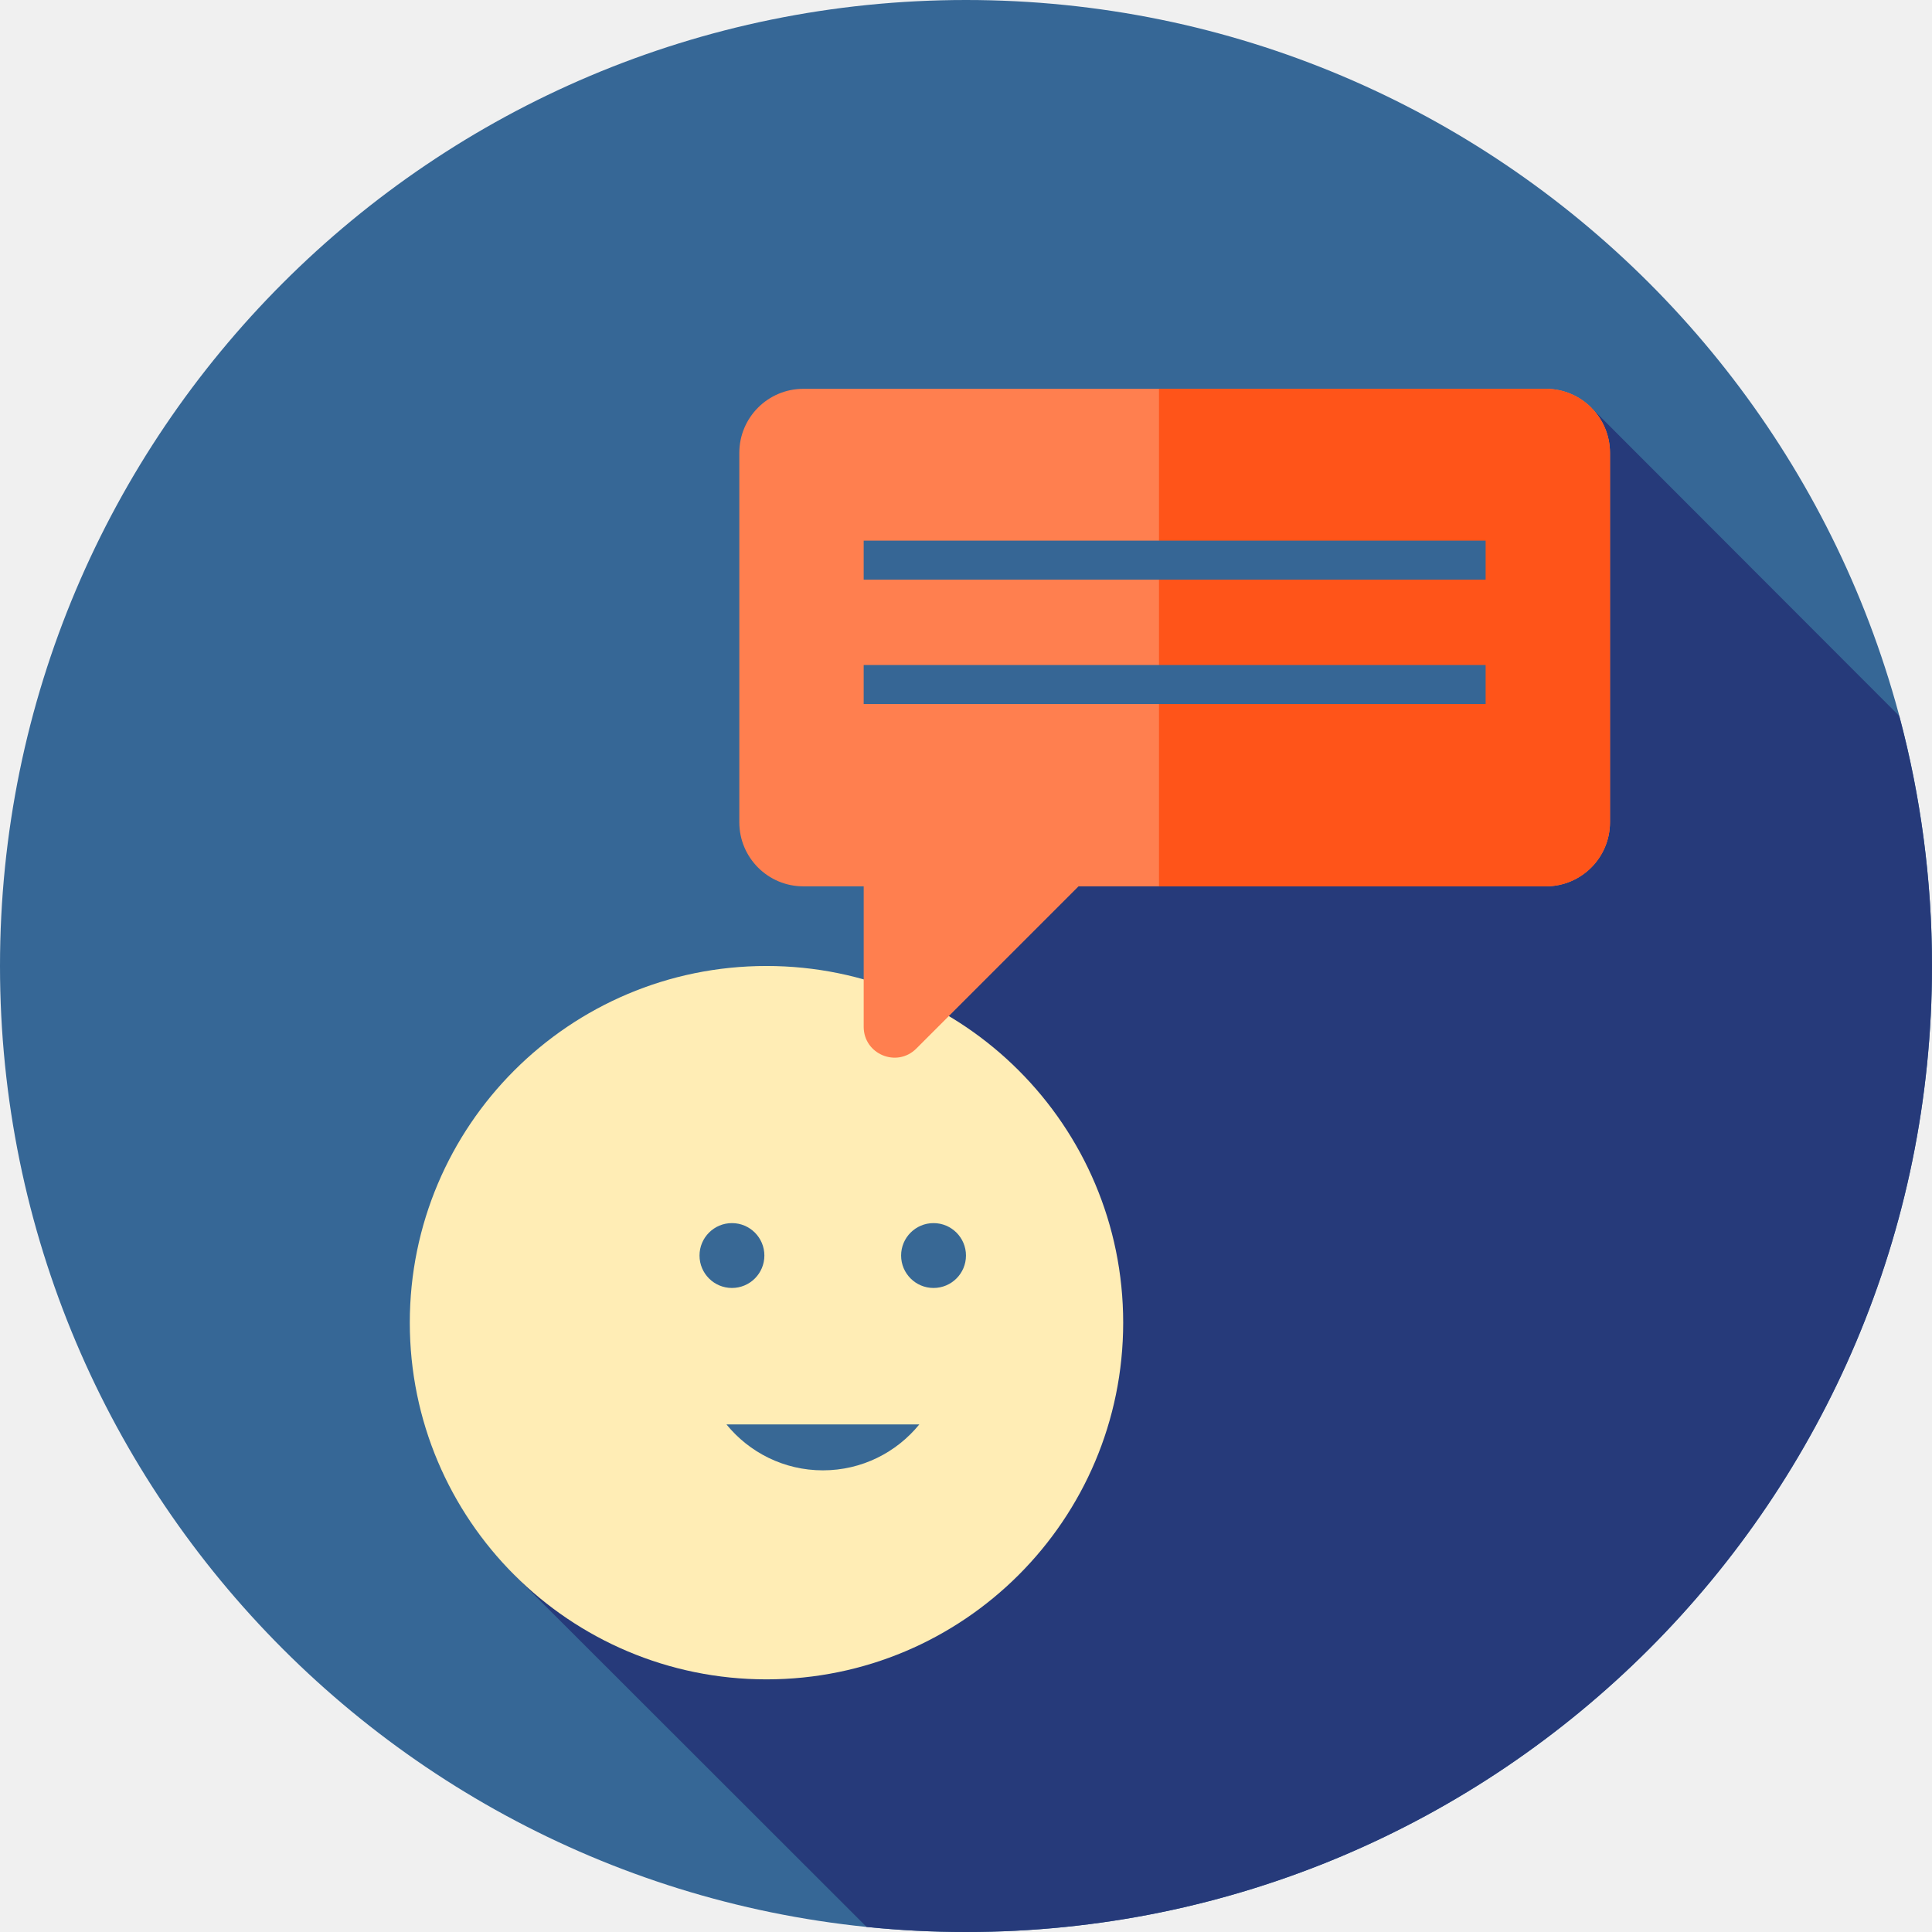
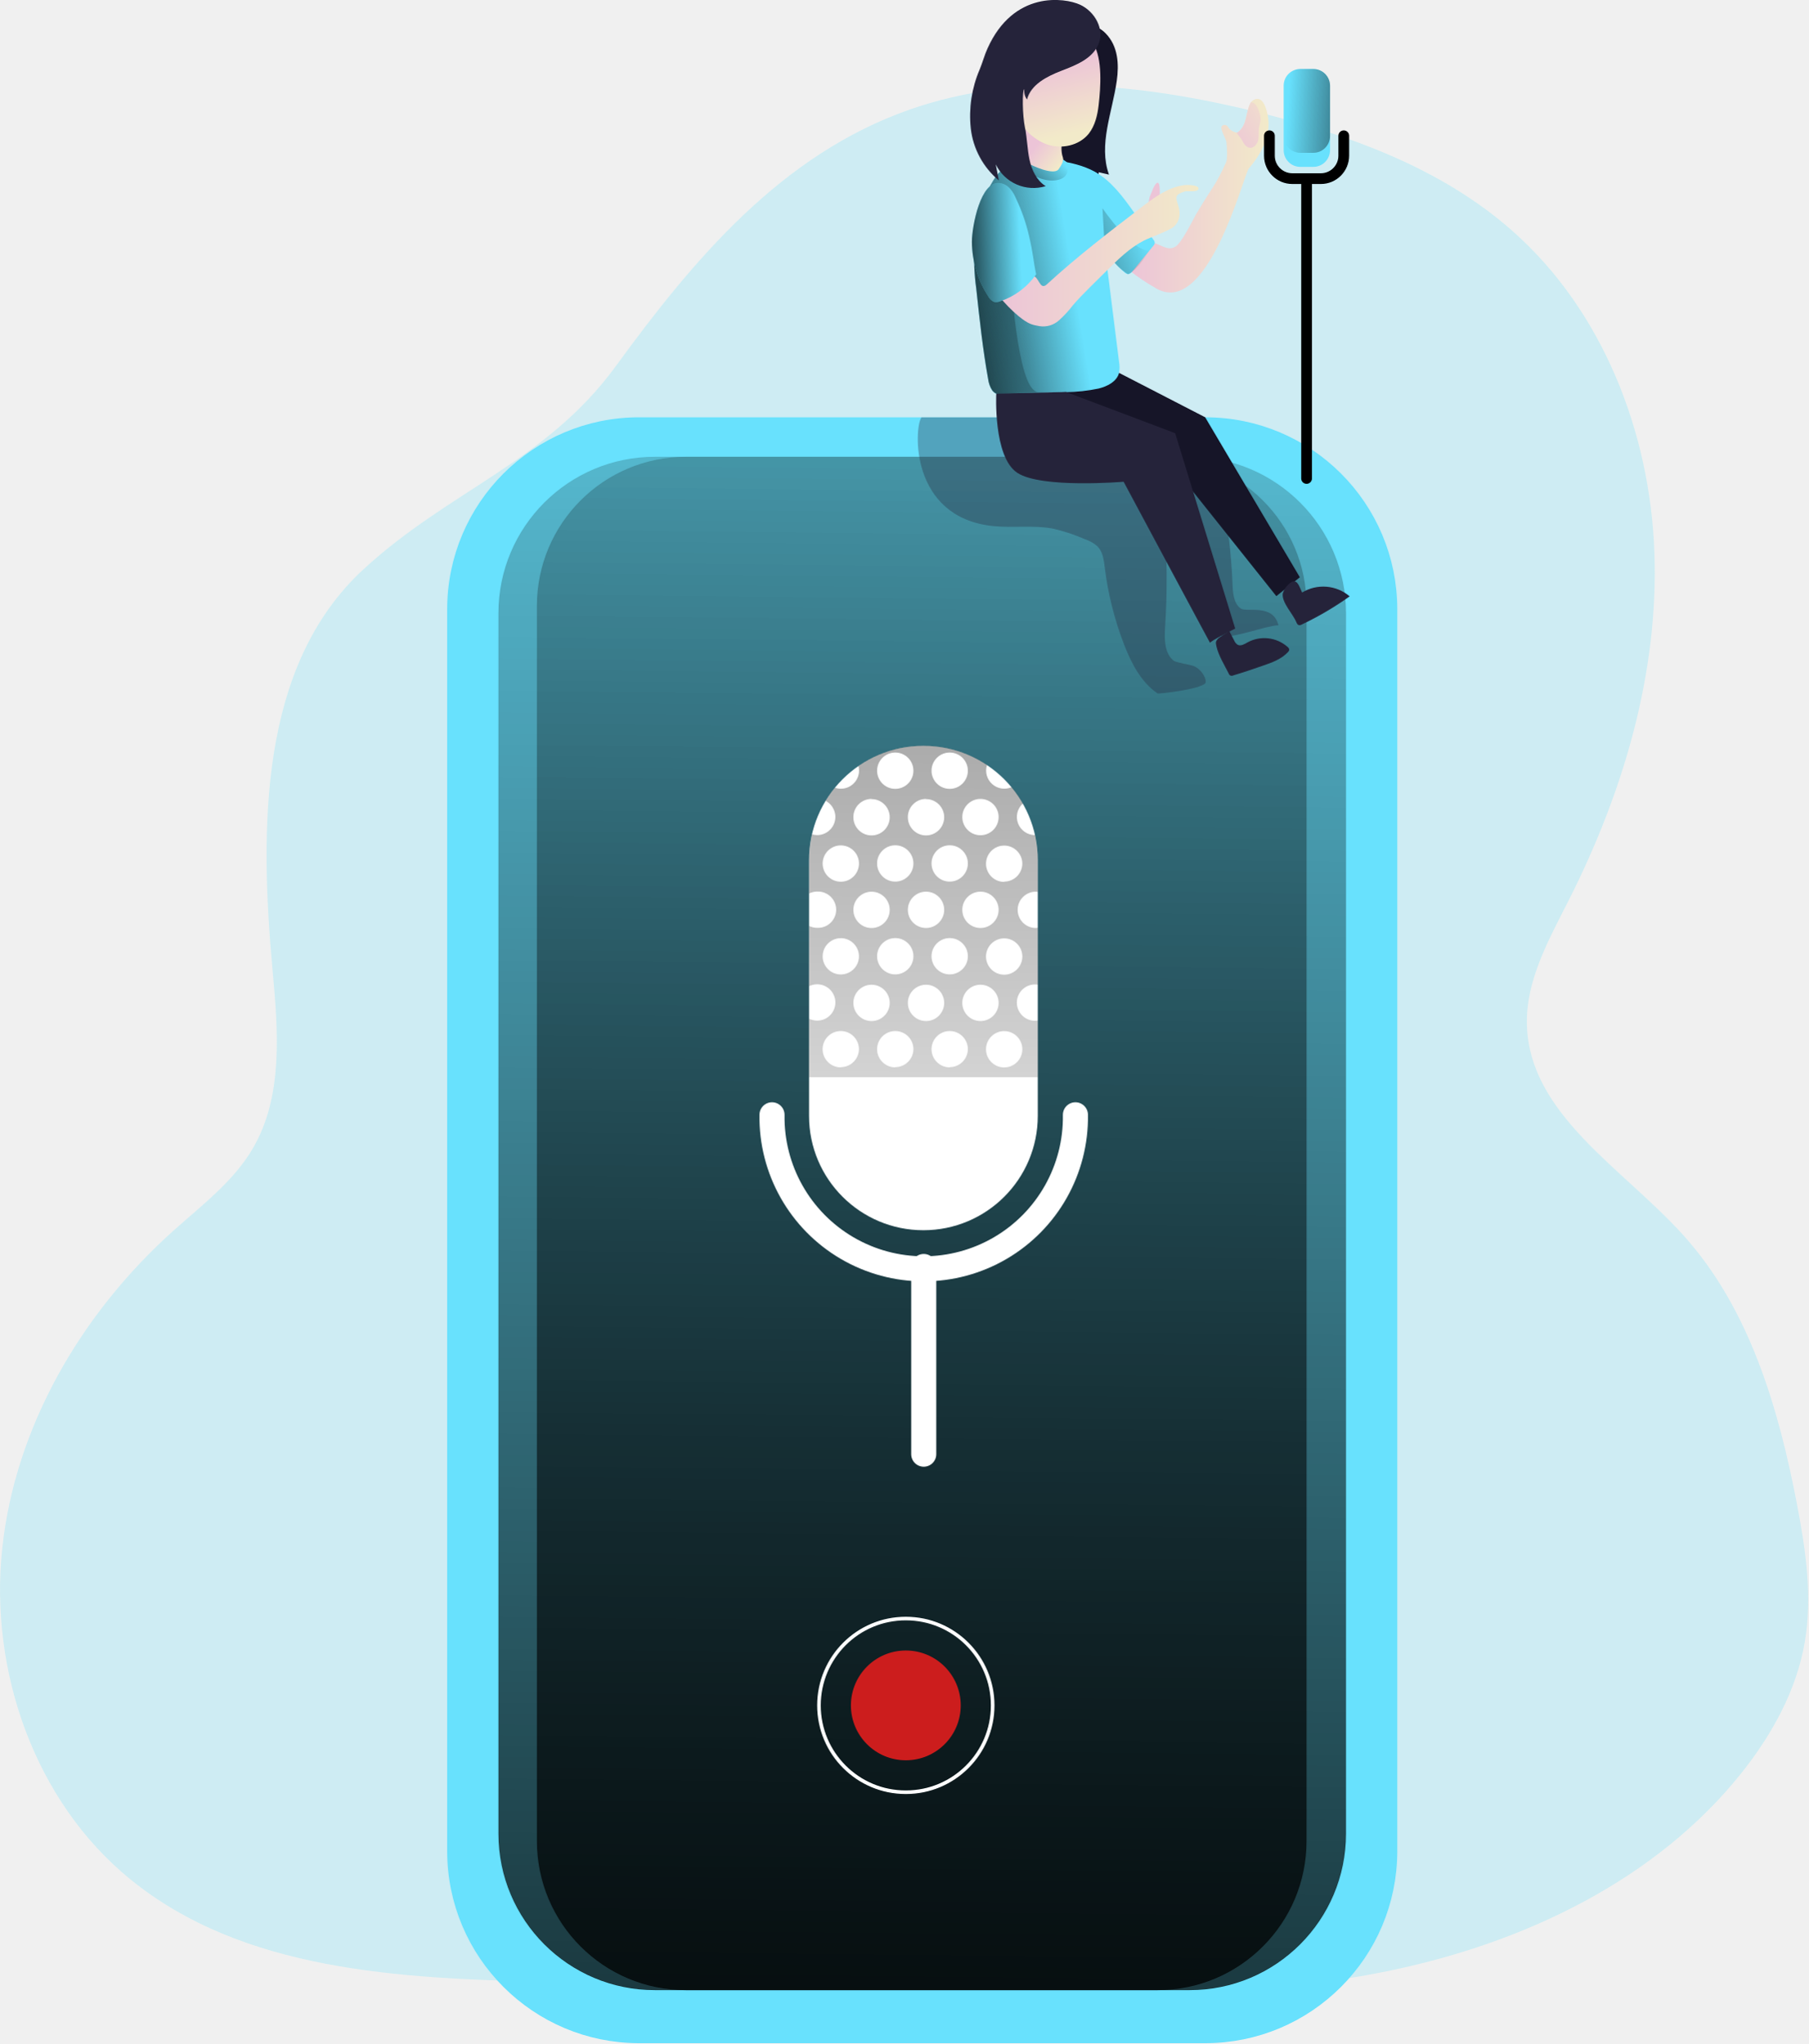
- <svg xmlns="http://www.w3.org/2000/svg" version="1.1" id="Layer_1" x="0px" y="0px" viewBox="0 0 512 512" style="enable-background:new 0 0 512 512;" xml:space="preserve">
-   <circle style="fill:#366796;" cx="256" cy="256" r="256" />
-   <path style="fill:#263A7A;" d="M503.322,189.736l-81.513-81.605L258.872,234.892l-123.13,181.924l93.915,93.842  c8.661,0.884,17.448,1.341,26.341,1.341c141.384,0,256-114.616,256-256C512,233.082,508.971,210.873,503.322,189.736z" />
-   <circle style="fill:#FFEDB5;" cx="203.128" cy="350.522" r="94.527" />
-   <g>
-     <circle style="fill:#386895;" cx="193.974" cy="332.731" r="8.594" />
-     <circle style="fill:#386895;" cx="247.398" cy="332.731" r="8.594" />
-     <path style="fill:#386895;" d="M192.515,377.482c6.041,7.425,15.241,12.174,25.559,12.174s19.518-4.749,25.559-12.174H192.515z" />
-   </g>
-   <path style="fill:#FF7F4F;" d="M409.686,103.041h-196.78c-9.378,0-16.98,7.602-16.98,16.98v97.89c0,9.378,7.602,16.98,16.98,16.98  h15.982v37.224c0,7.273,8.794,10.916,13.938,5.773l42.998-42.998h123.861c9.378,0,16.98-7.602,16.98-16.98v-97.89  C426.667,110.644,419.064,103.041,409.686,103.041z" />
-   <path style="fill:#FF5419;" d="M409.686,103.04H307.143v131.851h102.543c9.378,0,16.98-7.602,16.98-16.98v-97.889  C426.667,110.642,419.064,103.04,409.686,103.04z" />
-   <g>
-     <rect x="228.883" y="143.274" style="fill:#366695;" width="164.823" height="10.343" />
-     <rect x="228.883" y="176.235" style="fill:#366695;" width="164.823" height="10.343" />
-   </g>
-   <g>
- </g>
-   <g>
- </g>
-   <g>
- </g>
-   <g>
- </g>
-   <g>
- </g>
-   <g>
- </g>
-   <g>
- </g>
-   <g>
- </g>
-   <g>
- </g>
-   <g>
- </g>
-   <g>
- </g>
-   <g>
- </g>
-   <g>
- </g>
-   <g>
- </g>
-   <g>
- </g>
+ <svg xmlns="http://www.w3.org/2000/svg" xmlns:xlink="http://www.w3.org/1999/xlink" id="Layer_1" data-name="Layer 1" viewBox="0 0 504.82 570.54">
+   <defs>
+     <linearGradient id="linear-gradient" x1="360.46" y1="56.77" x2="361.18" y2="56.77" gradientUnits="userSpaceOnUse">
+       <stop offset="0" stop-color="#ecc4d7" />
+       <stop offset="0.42" stop-color="#efd4d1" />
+       <stop offset="1" stop-color="#f2eac9" />
+     </linearGradient>
+     <linearGradient id="linear-gradient-2" x1="350.98" y1="57.04" x2="389.56" y2="57.04" xlink:href="#linear-gradient" />
+     <linearGradient id="linear-gradient-3" x1="261.28" y1="-14.9" x2="252.84" y2="775.72" gradientUnits="userSpaceOnUse">
+       <stop offset="0" stop-opacity="0" />
+       <stop offset="0.97" />
+     </linearGradient>
+     <linearGradient id="linear-gradient-4" x1="261.14" y1="-14.75" x2="252.7" y2="775.52" xlink:href="#linear-gradient-3" />
+     <linearGradient id="linear-gradient-5" x1="334.85" y1="78.57" x2="290.78" y2="85.75" xlink:href="#linear-gradient-3" />
+     <linearGradient id="linear-gradient-6" x1="354.78" y1="66.7" x2="309.54" y2="83.6" xlink:href="#linear-gradient-3" />
+     <linearGradient id="linear-gradient-7" x1="297.22" y1="90.02" x2="381.01" y2="61.77" xlink:href="#linear-gradient-3" />
+     <linearGradient id="linear-gradient-8" x1="325.02" y1="42.66" x2="331.87" y2="48.1" xlink:href="#linear-gradient" />
+     <linearGradient id="linear-gradient-9" x1="331.39" y1="46.93" x2="314" y2="62.35" xlink:href="#linear-gradient-3" />
+     <linearGradient id="linear-gradient-10" x1="314.32" y1="73.82" x2="369.94" y2="73.82" xlink:href="#linear-gradient" />
+     <linearGradient id="linear-gradient-11" x1="394.85" y1="33.04" x2="427.25" y2="34.98" xlink:href="#linear-gradient-3" />
+     <linearGradient id="linear-gradient-12" x1="328.9" y1="20.22" x2="333.97" y2="39.93" xlink:href="#linear-gradient" />
+     <linearGradient id="linear-gradient-13" x1="320.24" y1="69.77" x2="298.84" y2="70.71" xlink:href="#linear-gradient-3" />
+     <linearGradient id="linear-gradient-14" x1="376.37" y1="42.19" x2="396.79" y2="30.36" xlink:href="#linear-gradient" />
+     <linearGradient id="linear-gradient-15" x1="292.46" y1="405.57" x2="295.84" y2="-207.67" xlink:href="#linear-gradient-3" />
+   </defs>
+   <path d="M289.34,33c30.83-10.81,64.89-7.17,96.62.58,25.84,6.32,51.72,15.67,71.66,33.28,25.23,22.28,38.46,56.23,39.66,89.87s-8.73,67-23.89,97c-5.56,11-12,22.38-11.71,34.74.59,25.07,26.8,40.16,43.61,58.78,18.51,20.5,26.64,48.23,31.82,75.36,2.42,12.66,4.32,25.68,2.14,38.38-2.32,13.47-9.16,25.83-17.68,36.52-23.78,29.8-60.34,47.24-97.66,55.07s-75.84,7-114,6.09L187.5,555.81c-40.5-.95-84.29-3-115.71-28.61C45.12,505.5,32.41,469.13,36,434.93s22.16-65.86,47.75-88.82c7.92-7.11,16.68-13.67,22.1-22.83,8.68-14.67,7.18-33,5.63-49.93-3.62-39.54-3.83-85,25.32-111.93,23.89-22.08,51-30,70.56-56.85C229,74.88,253.54,45.52,289.34,33Z" transform="translate(-35.39 -2.4)" fill="#68e1fd" opacity="0.25" />
+   <path d="M357.22,55.28c.2-.57,2.3-5,1.92,2.22,0,.25-.93.83-1,1a1.38,1.38,0,0,1-.35.37c-.32.26-.84,1.1-1.18,1.2-.51.16-.51-.69-.5-1.14C356.13,57.5,356.75,56.62,357.22,55.28Z" transform="translate(-35.39 -2.4)" fill="url(#linear-gradient)" />
+   <path d="M384.06,49.44c-1.5,1.77-11.64,42.67-26.35,33.21a53.41,53.41,0,0,1-6.63-4.46c.71-.15-.42-2.33,0-2.91,1.47-2,4.8-2.36,6.27-4.36.17-.24.16-.52.43-.64,2.81,1.09,3.78,2,5.64,1.07s5-7.63,6.09-9.43c4.95-8.36,4.89-7.05,8.21-14.24.4-.87.19-4.59.08-5.54s-1.55-3.21-1.42-4.24c.1-.79,1.5-.82,1.83-.1a3.39,3.39,0,0,0,2.45,1.61.77.77,0,0,0,.47-.17C383.76,37,383,34,384.56,31.09a.8.8,0,0,1,.09-.14c.61-.83,2.74-2.09,4,1.25C390.85,38,388.94,43.67,384.06,49.44Z" transform="translate(-35.39 -2.4)" fill="url(#linear-gradient-2)" />
+   <path d="M347.17,25C345.93,33.79,342,42.82,345,51.16l-2.87-.67-.06,2.29c-4.08-1-8.32.71-12.53.63-6.32-.12-12.15-4.57-14.65-10.38s-1.87-12.7.91-18.38C319.57,17,327.52,9.42,336.29,9.4c3.2,0,5.43-.1,7.81,2.35C347.57,15.32,347.83,20.35,347.17,25Z" transform="translate(-35.39 -2.4)" fill="#161528" />
+   <rect x="124.84" y="116.52" width="265.26" height="454.02" rx="53.63" fill="#68e1fd" />
+   <rect x="139.15" y="127.55" width="236.64" height="428.18" rx="43.68" fill="url(#linear-gradient-3)" />
+   <rect x="149.89" y="127.55" width="214.88" height="428.18" rx="41.62" fill="url(#linear-gradient-4)" />
+   <path d="M392.32,177c-3.36.06-12.38,3.66-15.67,3a6.29,6.29,0,0,1-2.51-.93c-.87-.64-1.62-6.87-2.09-7.84q-5.81-11.83-11.59-23.68a209.09,209.09,0,0,1,.22,29.72c-.22,3.46-.29,7.51,2.42,9.66.53.42,4.88,1.16,5.5,1.43,2.67,1.12,3.78,4.11,3.31,4.78-1.21,1.72-13.07,3.08-13.35,2.89-4.6-3.15-7.29-8.39-9.31-13.58a90.37,90.37,0,0,1-5.43-21.58c-.26-2.09-.52-4.35-2-5.88a9.62,9.62,0,0,0-3.48-2,49.28,49.28,0,0,0-9.09-3c-5.44-1-11-.13-16.55-.69-23.46-2.4-22.09-27.62-20.05-30.36h52.21a59.69,59.69,0,0,0,12.3,5.1c5.26,1.4,11.25,1.84,15,5.77,2.64,2.75,3.61,6.67,4.34,10.41a165,165,0,0,1,3,25.45c.1,2.43.32,5.22,2.29,6.65C383.43,173.46,390.82,170.85,392.32,177Z" transform="translate(-35.39 -2.4)" fill="#25233a" opacity="0.33" />
+   <path d="M347.79,106.5l24.07,12.42,26.43,44.67-6.57,5.27-23.27-29.21-46.66-19.88S332.24,107,347.79,106.5Z" transform="translate(-35.39 -2.4)" fill="#161528" />
+   <path d="M325.12,242.59V314a31.93,31.93,0,1,1-63.86,0V242.59a31.93,31.93,0,1,1,63.86,0Z" transform="translate(-35.39 -2.4)" fill="#fff" />
+   <path d="M335.63,313.7a42.36,42.36,0,1,1-84.71,0" transform="translate(-35.39 -2.4)" fill="none" stroke="#fff" stroke-linecap="round" stroke-miterlimit="10" stroke-width="7" />
+   <line x1="257.89" y1="353.66" x2="257.89" y2="406.07" fill="none" stroke="#fff" stroke-linecap="round" stroke-miterlimit="10" stroke-width="7" />
+   <circle cx="252.89" cy="476.22" r="24.25" fill="none" stroke="#fff" stroke-miterlimit="10" />
+   <circle cx="252.89" cy="476.22" r="15.33" fill="#cc1d1d" />
+   <path d="M340.79,50.21c4.82,2.59,8.16,7.21,11.33,11.68l5.28,7.43a1.49,1.49,0,0,1,.38,1,1.43,1.43,0,0,1-.4.73l-5.79,7.06c-.33.41-.75.86-1.28.84a1.68,1.68,0,0,1-.92-.46,21.45,21.45,0,0,1-5.58-6.9l4,31.84a8.34,8.34,0,0,1,0,3.11c-.64,2.43-3.26,3.74-5.69,4.35a46.68,46.68,0,0,1-9.14,1l-17.16.73a5.09,5.09,0,0,1-2.27-.25c-1.52-.66-2-2.52-2.3-4.14-1.5-8.36-2.4-16.81-3.31-25.25a63.34,63.34,0,0,1-.53-11.67,51.91,51.91,0,0,1,1.42-8.09c1.33-5.6,3.78-14,10.25-15.52S335.05,47.13,340.79,50.21Z" transform="translate(-35.39 -2.4)" fill="#68e1fd" />
+   <path d="M357.78,70.28a1.43,1.43,0,0,1-.4.73l-5.79,7.06c-.33.41-.75.86-1.28.84a1.68,1.68,0,0,1-.92-.46,21.45,21.45,0,0,1-5.58-6.9q2,15.92,4,31.84a8.34,8.34,0,0,1,0,3.11c-.64,2.43-3.26,3.74-5.69,4.35a46.68,46.68,0,0,1-9.14,1l-17.16.73a5.09,5.09,0,0,1-2.27-.25,2.83,2.83,0,0,1-1.14-.91v0a7.63,7.63,0,0,1-1.15-3.21c-1.5-8.36-2.4-16.81-3.31-25.25a63.34,63.34,0,0,1-.53-11.67,51.91,51.91,0,0,1,1.42-8.09,38.88,38.88,0,0,1,3.26-9.38c1.58-2.94,3.79-5.37,7-6.14,6.39-1.55,16-.53,21.73,2.55,4.82,2.59,8.16,7.21,11.33,11.68l5.28,7.43A1.49,1.49,0,0,1,357.78,70.28Z" transform="translate(-35.39 -2.4)" fill="url(#linear-gradient-5)" />
+   <path d="M343.81,71.55l-.62-11s8.46,12.42,13.17,11.76c0,0-3.43,5.63-6.05,6.65a17,17,0,0,1-5.15-5.08C343.47,70.88,343.81,71.55,343.81,71.55Z" transform="translate(-35.39 -2.4)" fill="url(#linear-gradient-6)" />
+   <path d="M325.06,111.85l-11.53.48-1.14-.91v0a7.63,7.63,0,0,1-1.15-3.21c-1.5-8.36-2.4-16.81-3.31-25.25a63.34,63.34,0,0,1-.53-11.67,51.91,51.91,0,0,1,1.42-8.09,38.88,38.88,0,0,1,3.26-9.38l.66,11,4.82,13.51S319.18,111,325.06,111.85Z" transform="translate(-35.39 -2.4)" fill="url(#linear-gradient-7)" />
+   <path d="M332,41.39a.67.67,0,0,1,.33-.72,8.85,8.85,0,0,0-.4,5,8.76,8.76,0,0,1,.45,2.76c-.2,2-2.62,3.28-4.55,2.74s-4.71-1.61-5.43-3.52c-.46-1.24-1-11.85-.91-12.18.36-.89,2.69,2.29,3.5,2.79s1.38,1.33,2.21,1.8c1.61.91,4,.35,5.09,1.83" transform="translate(-35.39 -2.4)" fill="url(#linear-gradient-8)" />
+   <path d="M323.14,48.39s6.42,3.19,7.8,1.27,1.24-2.72,1.24-2.72l1,.71s1.53,3.84-2.06,4.89-7.18-1.2-7.18-1.2Z" transform="translate(-35.39 -2.4)" fill="#68e1fd" />
+   <path d="M323.14,48.39s6.42,3.19,7.8,1.27,1.24-2.72,1.24-2.72l1,.71s1.53,3.84-2.06,4.89-7.18-1.2-7.18-1.2Z" transform="translate(-35.39 -2.4)" fill="url(#linear-gradient-9)" />
+   <path d="M327.67,81.79C336,74.12,345,67.22,354,60.33c3.59-2.75,7.4-5.6,11.87-6.22,1.08-.15,4.28-.07,4.12,1s-3.24.57-3.66.7c-3,.92-2.77,1.54-2,3.94s.39,4.47-1.18,5.91c-1.21,1.11-6.94,3.16-8.4,3.91-4,2.06-7.26,5.3-10.46,8.48L339.5,82.8c-1.56,1.57-3.13,3.13-4.56,4.83A29.86,29.86,0,0,1,331,91.89a6.6,6.6,0,0,1-5.37,1.59c-1.89-.4-2.85-.33-5.94-2.86a39.27,39.27,0,0,1-5.4-5.54c-.21-.29,7.07-5.56,9.14-5.7S325.56,83.73,327.67,81.79Z" transform="translate(-35.39 -2.4)" fill="url(#linear-gradient-10)" />
+   <path d="M313.53,112.33s-.89,17.56,5.82,22.06,29.74,2.53,29.74,2.53,24.31,45.43,24.15,45,7-4,7-4l-16.76-54.56L333,111.85Z" transform="translate(-35.39 -2.4)" fill="#25233a" />
+   <path d="M406.72,26.34v18A4.68,4.68,0,0,1,402,49h-3.56a4.67,4.67,0,0,1-4.67-4.67v-18a4.68,4.68,0,0,1,4.67-4.68H402A4.69,4.69,0,0,1,406.72,26.34Z" transform="translate(-35.39 -2.4)" fill="#68e1fd" />
+   <path d="M406.72,26.34V40.4A4.68,4.68,0,0,1,402,45.07h-3.56a4.67,4.67,0,0,1-4.67-4.67V26.34a4.68,4.68,0,0,1,4.67-4.68H402A4.69,4.69,0,0,1,406.72,26.34Z" transform="translate(-35.39 -2.4)" fill="url(#linear-gradient-11)" />
+   <path d="M389.79,40.31v5.56a6.41,6.41,0,0,0,6.41,6.41h7.94a6.41,6.41,0,0,0,6.41-6.41V40.31" transform="translate(-35.39 -2.4)" fill="none" stroke="#000" stroke-linecap="round" stroke-miterlimit="10" stroke-width="3" />
+   <path d="M400.17,52.28V136" transform="translate(-35.39 -2.4)" fill="none" stroke="#000" stroke-linecap="round" stroke-miterlimit="10" stroke-width="3" />
+   <path d="M378.43,190.47a.86.86,0,0,0,1.26.53c2.77-.81,5.5-1.76,8.23-2.7,2.56-.88,5.22-1.83,7.06-3.82a1.08,1.08,0,0,0,.35-.62,1.1,1.1,0,0,0-.46-.81,9.82,9.82,0,0,0-11.16-1.29c-.87.49-1.89,1.14-2.78.69a2.67,2.67,0,0,1-1-1.25l-1.34-2.57s-2.9,1.82-3.14,2.09c-.72.83-.68,1.15-.44,2.2C375.6,185.47,377.25,188.14,378.43,190.47Z" transform="translate(-35.39 -2.4)" fill="#25233a" />
+   <path d="M397.29,176.1c.15.35.33.75.7.85a1.17,1.17,0,0,0,.79-.14,88.2,88.2,0,0,0,13.42-7.89,11.37,11.37,0,0,0-13.28-1.07c-.67-1.3-1.15-3.56-2.73-3.06a5.72,5.72,0,0,0-2.67,3.36C393.17,170.63,396.4,173.87,397.29,176.1Z" transform="translate(-35.39 -2.4)" fill="#25233a" />
+   <path d="M342.12,31.7c-.32,2.84-1,5.76-2.74,8-2.7,3.38-7.69,4.45-11.78,3a15,15,0,0,1-8.74-9A24.88,24.88,0,0,1,318,20.94a12.68,12.68,0,0,1,2.11-5.68c1.93-2.52,5.22-3.57,8.36-4.06,3.82-.6,9.79-.39,12.13,3.34C343.27,18.83,342.66,26.92,342.12,31.7Z" transform="translate(-35.39 -2.4)" fill="url(#linear-gradient-12)" />
+   <path d="M342,14.9c-1.77,4-6.29,5.71-10.33,7.28s-8.48,3.83-9.55,8a3.88,3.88,0,0,1-.74-2.89c-.66.32-.55,7.35.17,10.78.61,2.92.63,5.95,1.25,8.87s2,5.88,4.53,7.44a11.7,11.7,0,0,1-13.94-6.07l.86,4.47a22.1,22.1,0,0,1-7.83-14.49,32.83,32.83,0,0,1,2.49-16.52c.8-1.93,1.33-4,2.19-5.87C318.36-.25,332.58,1.7,336.94,3.72,341,5.6,343.92,10.55,342,14.9Z" transform="translate(-35.39 -2.4)" fill="#25233a" />
+   <path d="M322.62,68c1.31,5.49,1.25,7.37,2.06,11a20.08,20.08,0,0,1-10.11,7.55,2.8,2.8,0,0,1-1.66.15,3.27,3.27,0,0,1-1.57-1.49,28.43,28.43,0,0,1-4.61-15.28c0-4.22,2.39-17.33,7.91-16.4,2.5.42,3.69,2.6,4.53,4.59A49.56,49.56,0,0,1,322.62,68Z" transform="translate(-35.39 -2.4)" fill="#68e1fd" />
+   <path d="M322.62,68c1.31,5.49,1.25,7.37,2.06,11a20.08,20.08,0,0,1-10.11,7.55,2.8,2.8,0,0,1-1.66.15,3.27,3.27,0,0,1-1.57-1.49,28.43,28.43,0,0,1-4.61-15.28c0-4.22,2.39-17.33,7.91-16.4,2.5.42,3.69,2.6,4.53,4.59A49.56,49.56,0,0,1,322.62,68Z" transform="translate(-35.39 -2.4)" fill="url(#linear-gradient-13)" />
+   <path d="M387.33,35.94c-.06.65-.3,1.27-.41,1.91-.22,1.19,0,2.42-.24,3.59s-1.21,2.38-2.4,2.22c-1-.13-1.67-1.18-2.14-2.12-.37-.73-1.12-1.39-1.48-2.13a.77.77,0,0,0,.47-.17C383.76,37,383,34,384.56,31.09a.8.8,0,0,1,.09-.14,2,2,0,0,1,1.35.73,5.08,5.08,0,0,1,.8,1.53A6.48,6.48,0,0,1,387.33,35.94Z" transform="translate(-35.39 -2.4)" fill="url(#linear-gradient-14)" />
+   <path d="M324.32,251.4a4.25,4.25,0,0,1,.8.07v-8.88a31.32,31.32,0,0,0-.77-7h0a5.06,5.06,0,0,1-3.38-8.83,31.25,31.25,0,0,0-3.14-4.56,5.07,5.07,0,0,1-6.88-6.2,31.93,31.93,0,0,0-35.9.29,4.94,4.94,0,0,1,.17,1.28,5.07,5.07,0,0,1-5.07,5.07,4.83,4.83,0,0,1-1.66-.29,31.68,31.68,0,0,0-2.6,3.68,5.07,5.07,0,0,1-2.35,9.56,4.92,4.92,0,0,1-1.44-.21,32,32,0,0,0-.81,7.17v9.34a5,5,0,0,1,2.25-.53,5.07,5.07,0,1,1,0,10.13,5,5,0,0,1-2.25-.53v16.83a5,5,0,0,1,2.25-.53,5.07,5.07,0,0,1,0,10.14,5,5,0,0,1-2.25-.53V303.2h63.86V287.37a4.25,4.25,0,0,1-.8.07,5.07,5.07,0,0,1,0-10.14,4.25,4.25,0,0,1,.8.07V261.46a4.25,4.25,0,0,1-.8.07,5.07,5.07,0,0,1,0-10.13Zm-10.13-20.84a5.07,5.07,0,1,1-5.07-5.07A5.07,5.07,0,0,1,314.19,230.56Zm-30.41,25.9a5.07,5.07,0,1,1-5.07-5.06A5.07,5.07,0,0,1,283.78,256.46Zm-3.52-12.95a5.07,5.07,0,1,1,5.07,5.07A5.07,5.07,0,0,1,280.26,243.51Zm5.07,20.84a5.07,5.07,0,1,1-5.07,5.07A5.07,5.07,0,0,1,285.33,264.35Zm3.52-7.89a5.07,5.07,0,1,1,5.07,5.07A5.06,5.06,0,0,1,288.85,256.46Zm6.61-12.95a5.07,5.07,0,1,1,5.07,5.07A5.07,5.07,0,0,1,295.46,243.51Zm5.07,20.84a5.07,5.07,0,1,1-5.07,5.07A5.07,5.07,0,0,1,300.53,264.35Zm3.52-7.89a5.07,5.07,0,1,1,5.07,5.07A5.06,5.06,0,0,1,304.05,256.46Zm-3.52-43.92a5.07,5.07,0,1,1-5.07,5.07A5.07,5.07,0,0,1,300.53,212.54Zm-6.61,13a5.07,5.07,0,1,1-5.07,5.07A5.06,5.06,0,0,1,293.92,225.49Zm-8.59-13a5.07,5.07,0,1,1-5.07,5.07A5.07,5.07,0,0,1,285.33,212.54Zm-6.62,13a5.07,5.07,0,1,1-5.07,5.07A5.07,5.07,0,0,1,278.71,225.49Zm-13.65,18a5.07,5.07,0,1,1,5.06,5.07A5.07,5.07,0,0,1,265.06,243.51Zm0,25.91a5.07,5.07,0,1,1,5.06,5.06A5.07,5.07,0,0,1,265.06,269.42Zm5.06,31a5.07,5.07,0,1,1,5.07-5.07A5.07,5.07,0,0,1,270.12,300.39Zm3.52-18a5.07,5.07,0,1,1,5.07,5.07A5.07,5.07,0,0,1,273.64,282.37Zm11.69,18a5.07,5.07,0,1,1,5.07-5.07A5.07,5.07,0,0,1,285.33,300.39Zm3.52-18a5.07,5.07,0,1,1,5.07,5.07A5.07,5.07,0,0,1,288.85,282.37Zm11.68,18a5.07,5.07,0,1,1,5.07-5.07A5.07,5.07,0,0,1,300.53,300.39Zm3.52-18a5.07,5.07,0,1,1,5.07,5.07A5.07,5.07,0,0,1,304.05,282.37Zm16.76,12.95a5.07,5.07,0,1,1-5.07-5.07A5.07,5.07,0,0,1,320.81,295.32Zm0-25.9a5.07,5.07,0,1,1-5.07-5.07A5.07,5.07,0,0,1,320.81,269.42Zm-5.07-20.84a5.07,5.07,0,1,1,5.07-5.07A5.07,5.07,0,0,1,315.74,248.58Z" transform="translate(-35.39 -2.4)" fill="url(#linear-gradient-15)" />
</svg>
